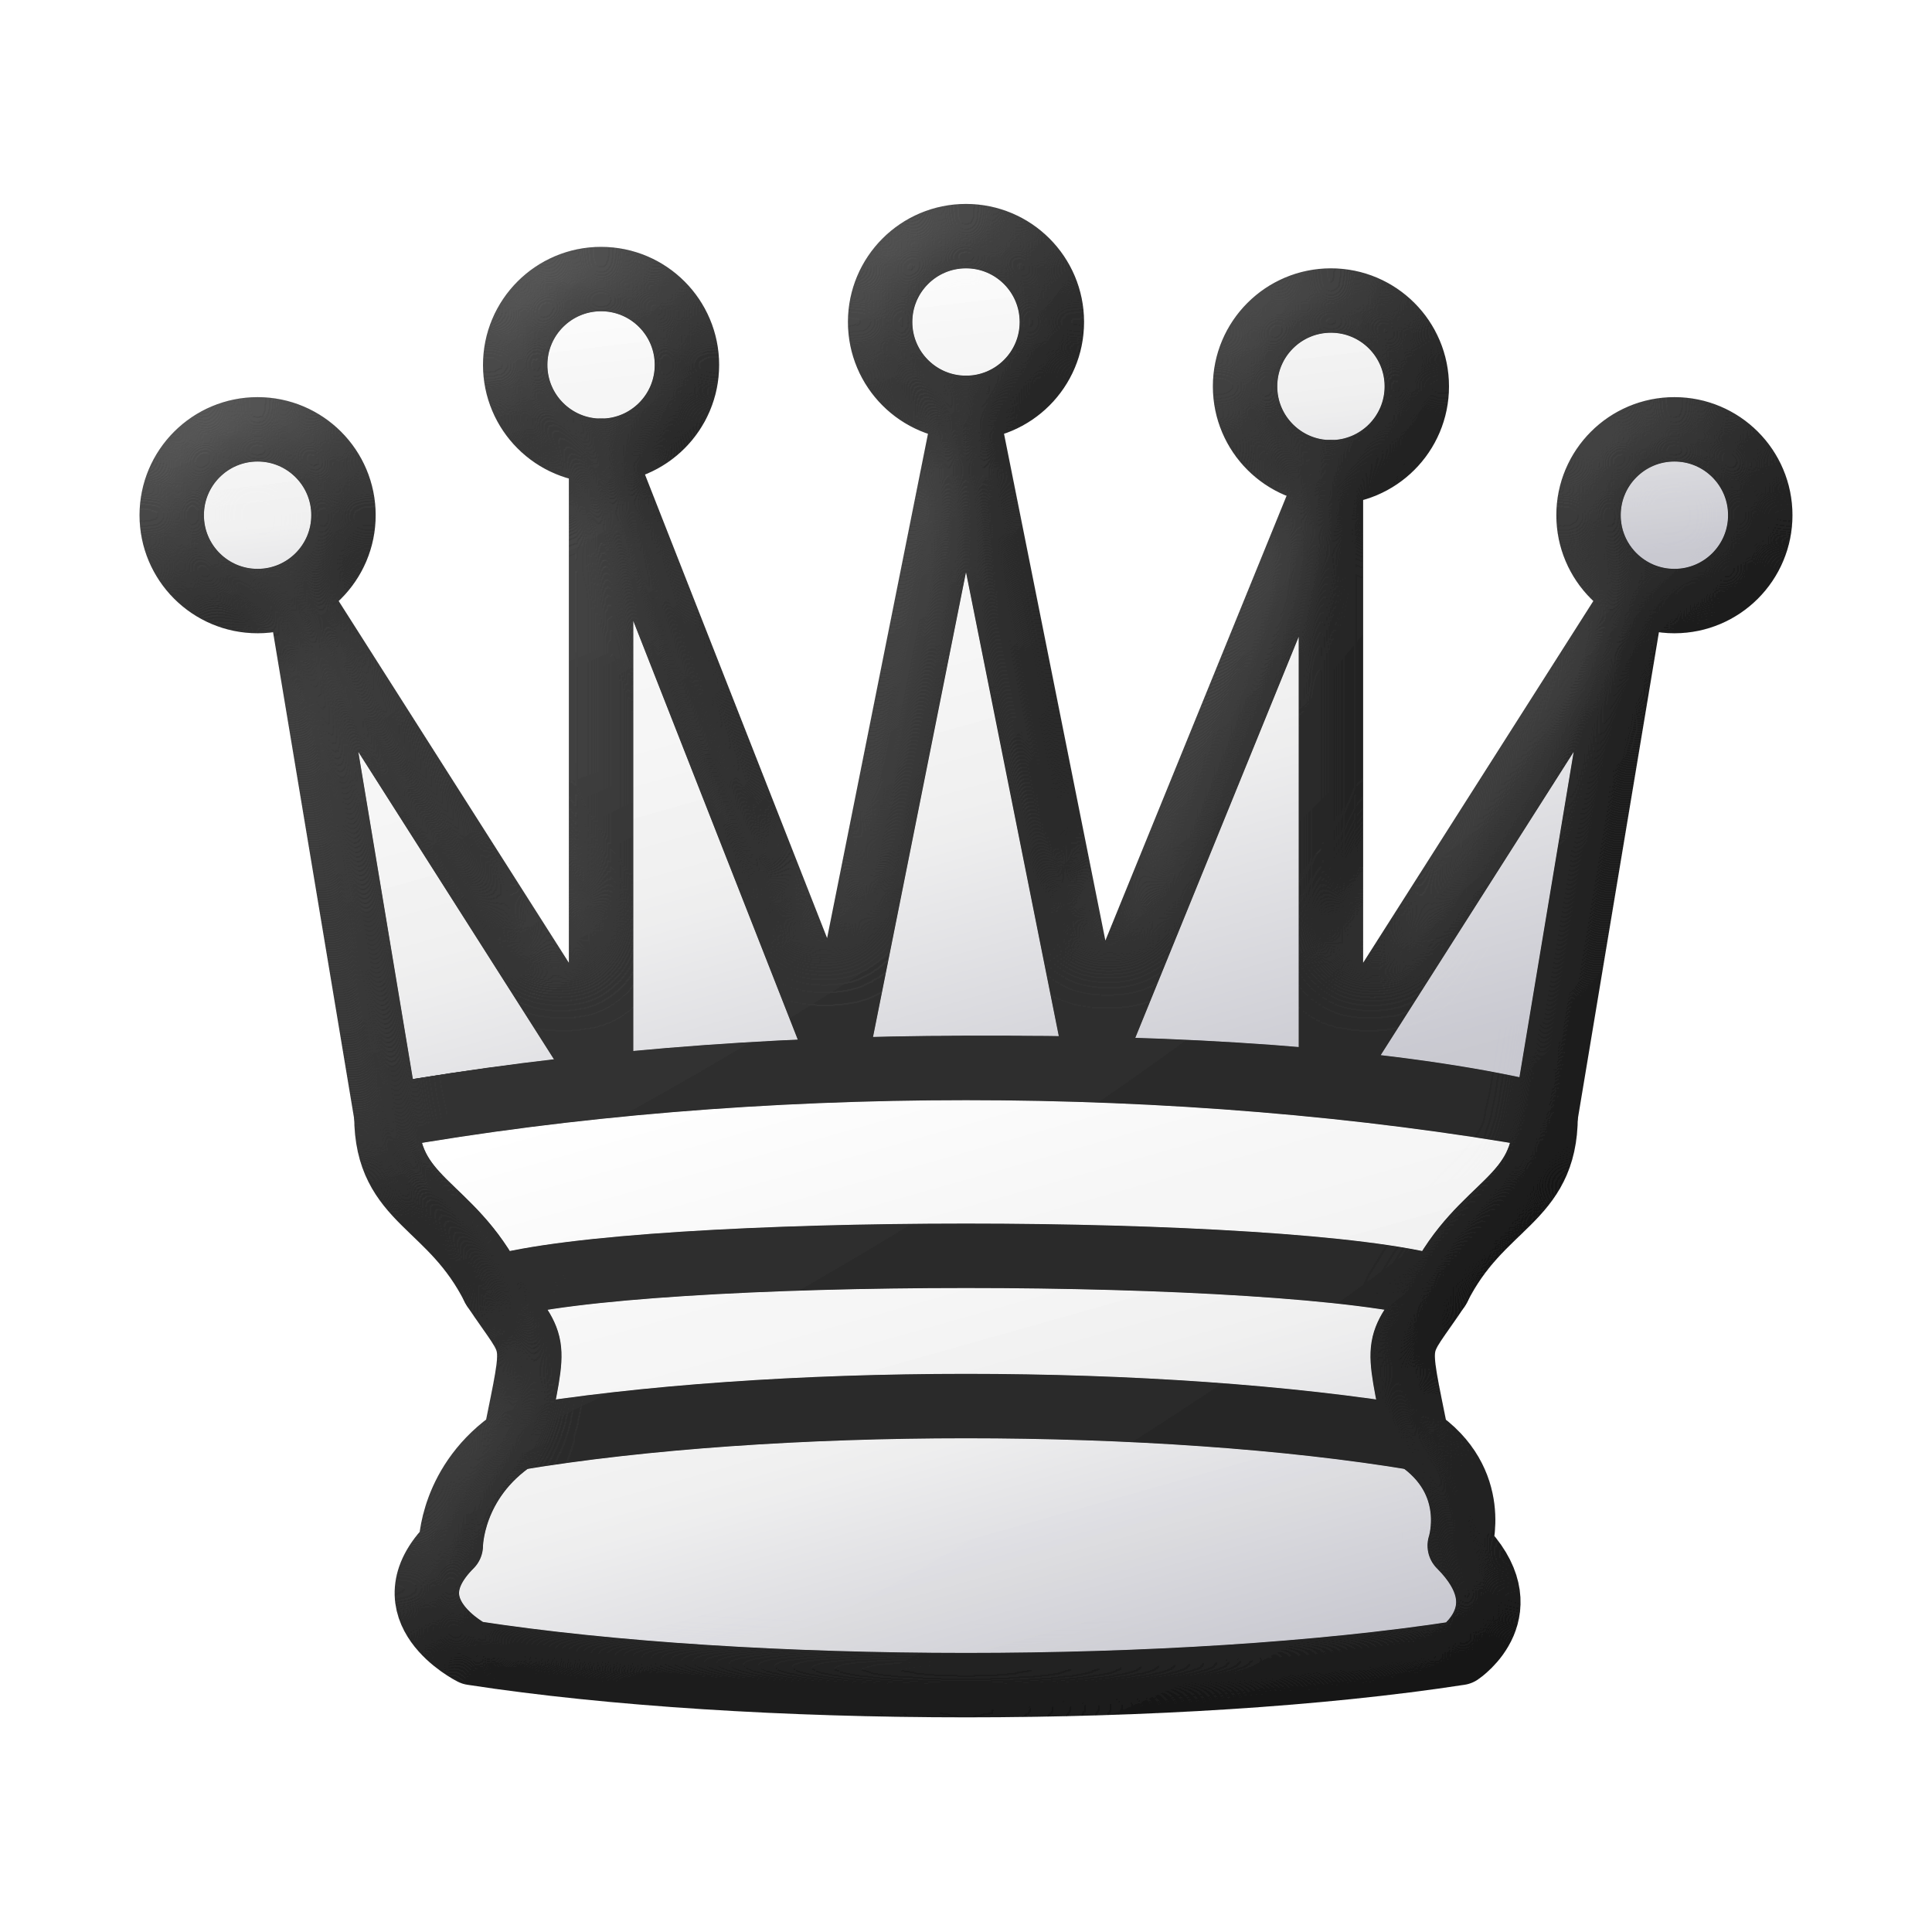
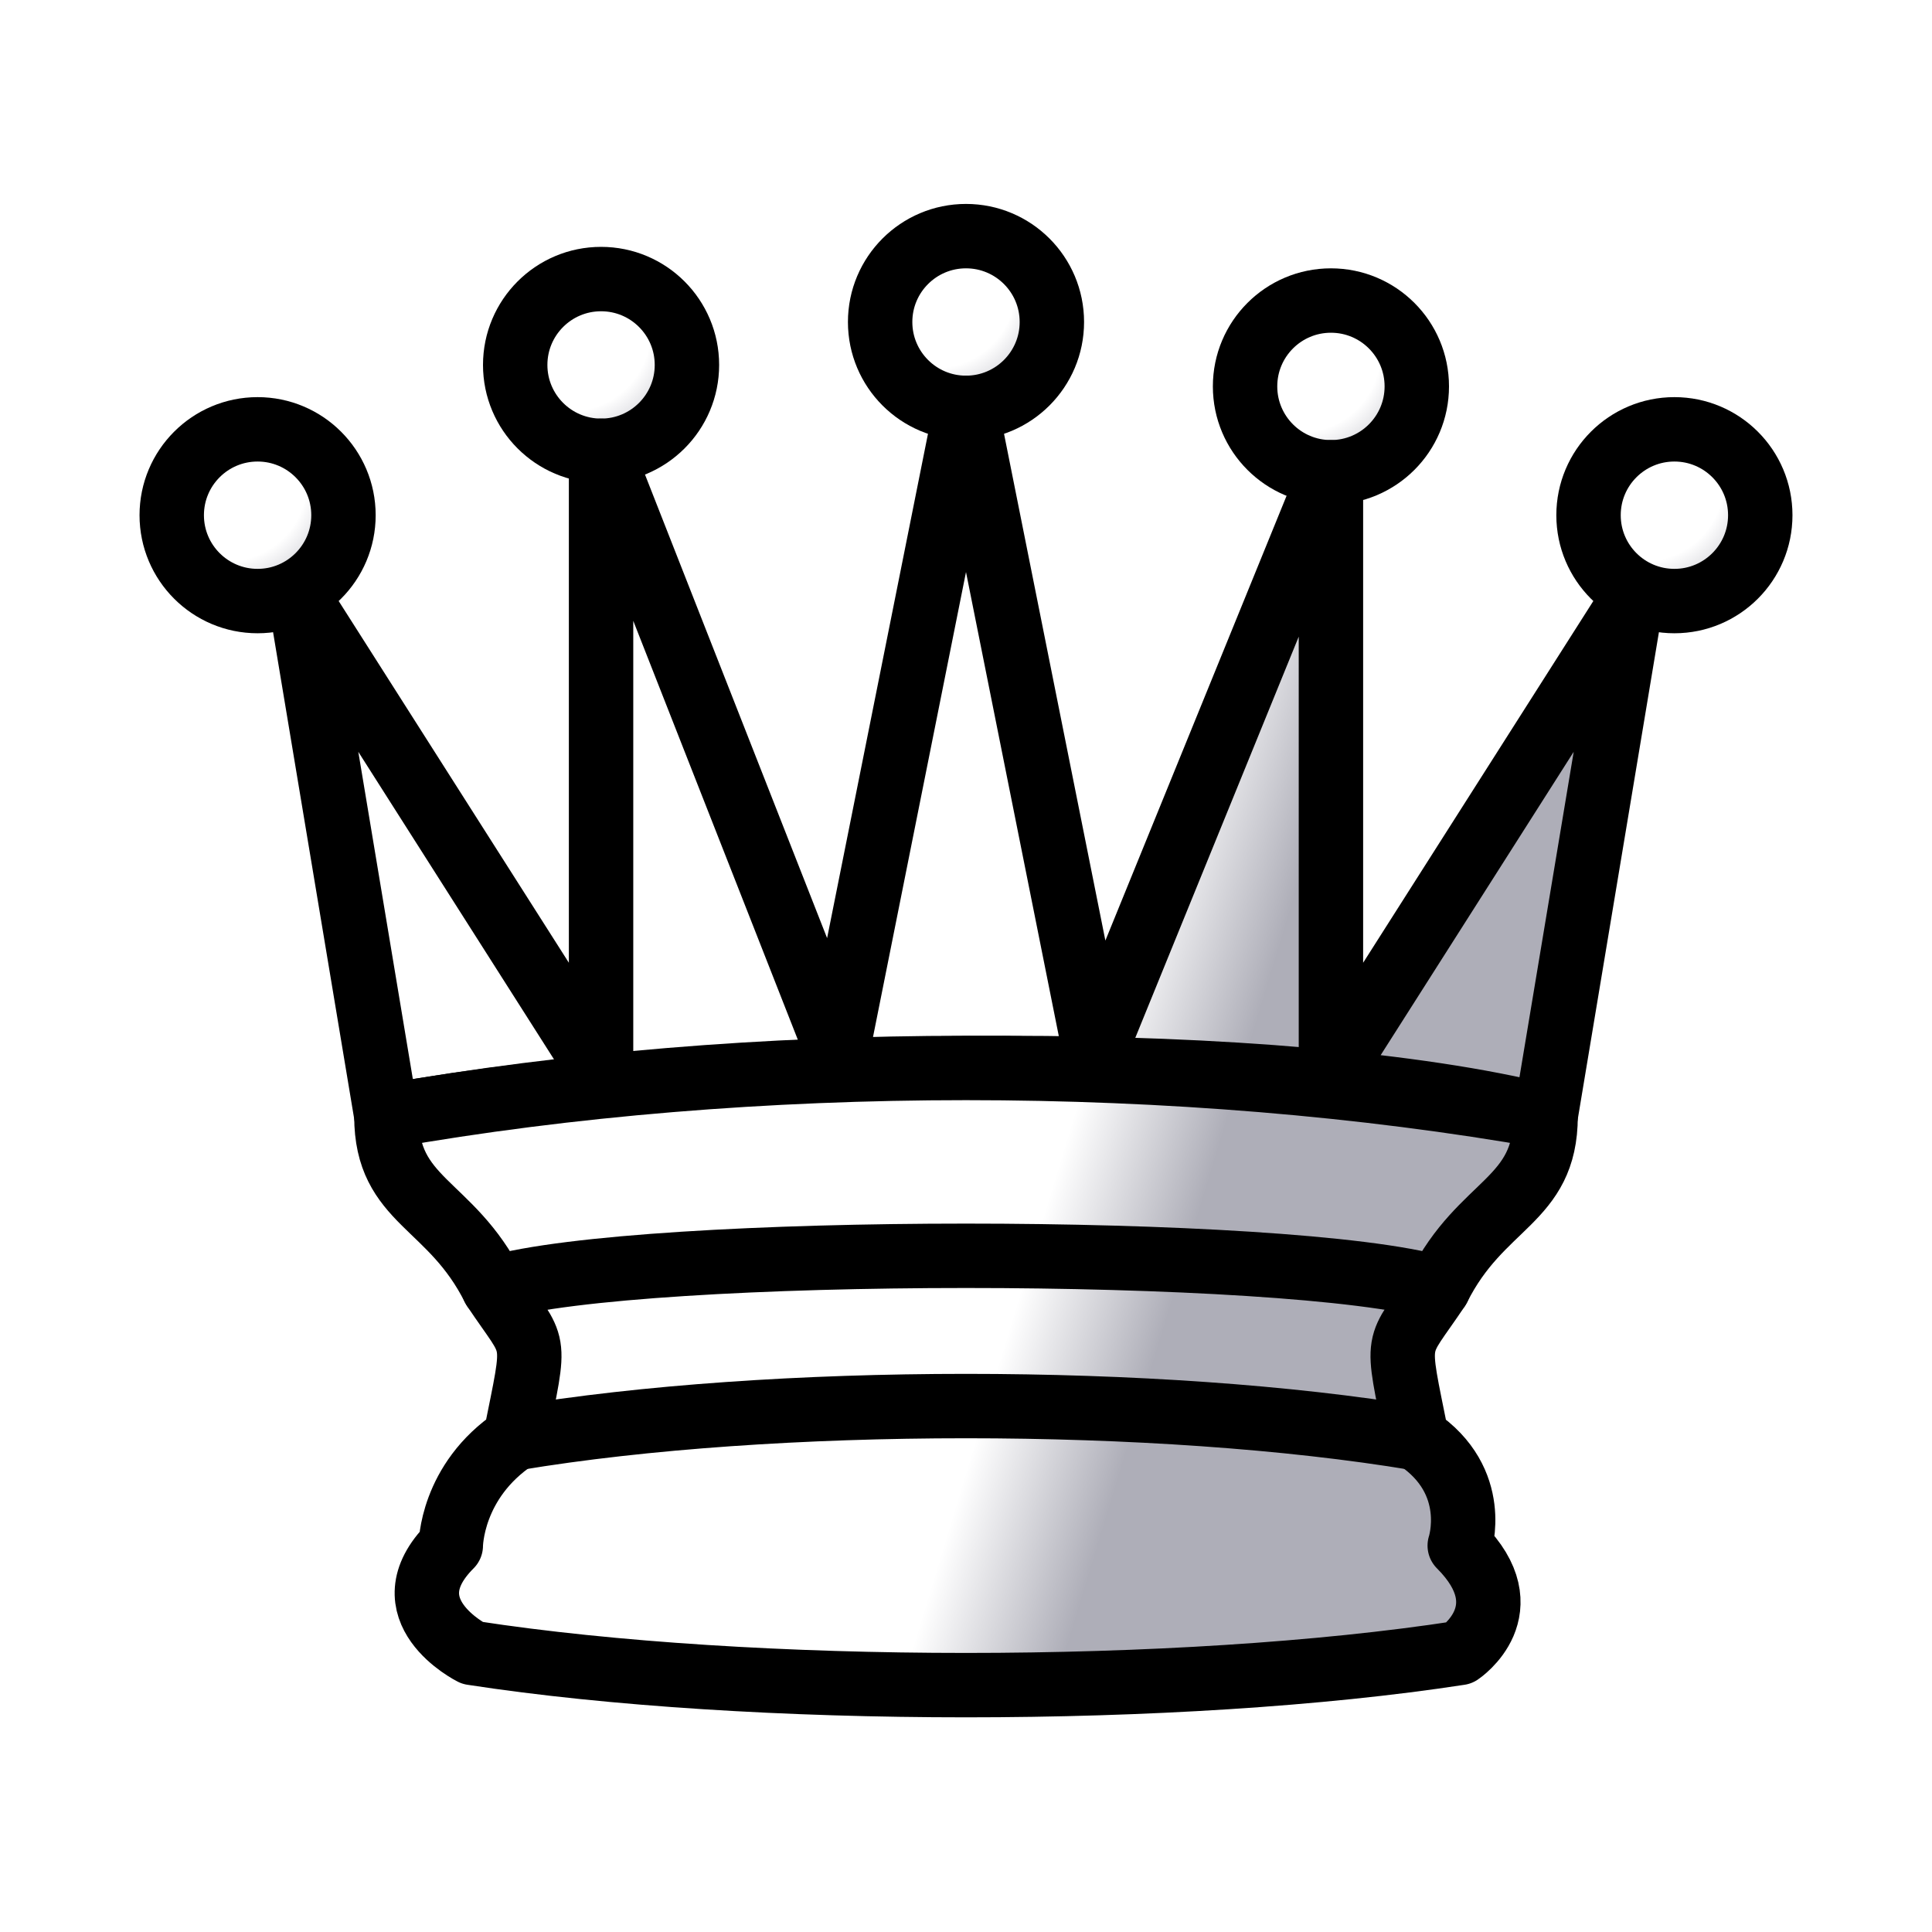
<svg xmlns="http://www.w3.org/2000/svg" viewBox="0 0 45 45">
  <defs>
-     <linearGradient id="gW" x1="0.2" y1="0.05" x2="0.7" y2="1">
+     <linearGradient id="gW" gradientUnits="userSpaceOnUse" x1="6" y1="15" x2="39" y2="25">
      <stop offset="0" stop-color="#ffffff" />
-       <stop offset="0.55" stop-color="#f0f0f0" />
-       <stop offset="1" stop-color="#c7c7cf" />
+       <stop offset="0.62" stop-color="#ffffff" />
+       <stop offset="0.72" stop-color="#aeaeb8" />
+       <stop offset="1" stop-color="#aeaeb8" />
    </linearGradient>
-     <linearGradient id="gB" x1="0.2" y1="0.05" x2="0.7" y2="1">
-       <stop offset="0" stop-color="#5f5f66" />
-       <stop offset="0.5" stop-color="#28282c" />
-       <stop offset="1" stop-color="#050505" />
+     <linearGradient id="gB" gradientUnits="userSpaceOnUse" x1="6" y1="15" x2="39" y2="25">
+       <stop offset="0" stop-color="#aeaeb8" />
+       <stop offset="0.1" stop-color="#aeaeb8" />
+       <stop offset="0.18" stop-color="#3a3a42" />
+       <stop offset="0.8" stop-color="#3a3a42" />
+       <stop offset="0.88" stop-color="#121214" />
+       <stop offset="1" stop-color="#121214" />
    </linearGradient>
-     <filter id="edge" x="-40%" y="-40%" width="180%" height="180%">
-       <feDropShadow dx="0" dy="1.2" stdDeviation="1" flood-color="#000" flood-opacity="0.4" />
-       <feGaussianBlur in="SourceAlpha" stdDeviation="0.9" result="blur" />
-       <feSpecularLighting in="blur" surfaceScale="3.5" specularConstant="0.8" specularExponent="20" lighting-color="#ffffff" result="spec">
-         <fePointLight x="-30" y="-55" z="45" />
-       </feSpecularLighting>
-       <feComposite in="spec" in2="SourceAlpha" operator="in" result="specClip" />
-       <feMerge>
-         <feMergeNode in="SourceGraphic" />
-         <feMergeNode in="specClip" />
-       </feMerge>
-     </filter>
+     <radialGradient id="gW-dot" cx="0.32" cy="0.3" r="0.85">
+       <stop offset="0" stop-color="#ffffff" />
+       <stop offset="0.55" stop-color="#ffffff" />
+       <stop offset="1" stop-color="#aeaeb8" />
+     </radialGradient>
+     <radialGradient id="gB-dot" cx="0.32" cy="0.3" r="0.9">
+       <stop offset="0" stop-color="#aeaeb8" />
+       <stop offset="0.3" stop-color="#aeaeb8" />
+       <stop offset="0.55" stop-color="#3a3a42" />
+       <stop offset="1" stop-color="#121214" />
+     </radialGradient>
  </defs>
-   <g filter="url(#edge)">
-     <g fill="url(#gW)" fill-rule="evenodd" stroke="#000" stroke-linecap="round" stroke-linejoin="round" stroke-width="1.5">
-       <path d="M8 12a2 2 0 1 1-4 0 2 2 0 1 1 4 0m16.5-4.5a2 2 0 1 1-4 0 2 2 0 1 1 4 0M41 12a2 2 0 1 1-4 0 2 2 0 1 1 4 0M16 8.5a2 2 0 1 1-4 0 2 2 0 1 1 4 0M33 9a2 2 0 1 1-4 0 2 2 0 1 1 4 0" />
-       <path stroke-linecap="butt" d="M9 26c8.5-1.5 21-1.5 27 0l2-12-7 11V11l-5.5 13.5-3-15-3 15-5.5-14V25L7 14z" />
-       <path stroke-linecap="butt" d="M9 26c0 2 1.5 2 2.5 4 1 1.5 1 1 .5 3.5-1.5 1-1.5 2.5-1.5 2.5-1.5 1.5.5 2.5.5 2.5 6.5 1 16.5 1 23 0 0 0 1.5-1 0-2.5 0 0 .5-1.5-1-2.5-.5-2.5-.5-2 .5-3.5 1-2 2.5-2 2.5-4-8.5-1.5-18.5-1.5-27 0z" />
-       <path fill="none" d="M11.5 30c3.5-1 18.5-1 22 0M12 33.5c6-1 15-1 21 0" />
-     </g>
+   <g fill="url(#gW)" fill-rule="evenodd" stroke="#000" stroke-linecap="round" stroke-linejoin="round" stroke-width="1.5">
+     <circle cx="6" cy="12" r="2" fill="url(#gW-dot)" />
+     <circle cx="14" cy="8.5" r="2" fill="url(#gW-dot)" />
+     <circle cx="22.5" cy="7.5" r="2" fill="url(#gW-dot)" />
+     <circle cx="31" cy="9" r="2" fill="url(#gW-dot)" />
+     <circle cx="39" cy="12" r="2" fill="url(#gW-dot)" />
+     <path stroke-linecap="butt" d="M9 26c8.5-1.5 21-1.5 27 0l2-12-7 11V11l-5.5 13.5-3-15-3 15-5.5-14V25L7 14z" />
+     <path stroke-linecap="butt" d="M9 26c0 2 1.5 2 2.5 4 1 1.5 1 1 .5 3.5-1.5 1-1.5 2.5-1.5 2.5-1.5 1.5.5 2.5.5 2.5 6.5 1 16.5 1 23 0 0 0 1.5-1 0-2.5 0 0 .5-1.5-1-2.5-.5-2.5-.5-2 .5-3.5 1-2 2.5-2 2.5-4-8.5-1.5-18.5-1.5-27 0z" />
+     <path fill="none" d="M11.5 30c3.5-1 18.5-1 22 0M12 33.5c6-1 15-1 21 0" />
  </g>
</svg>
